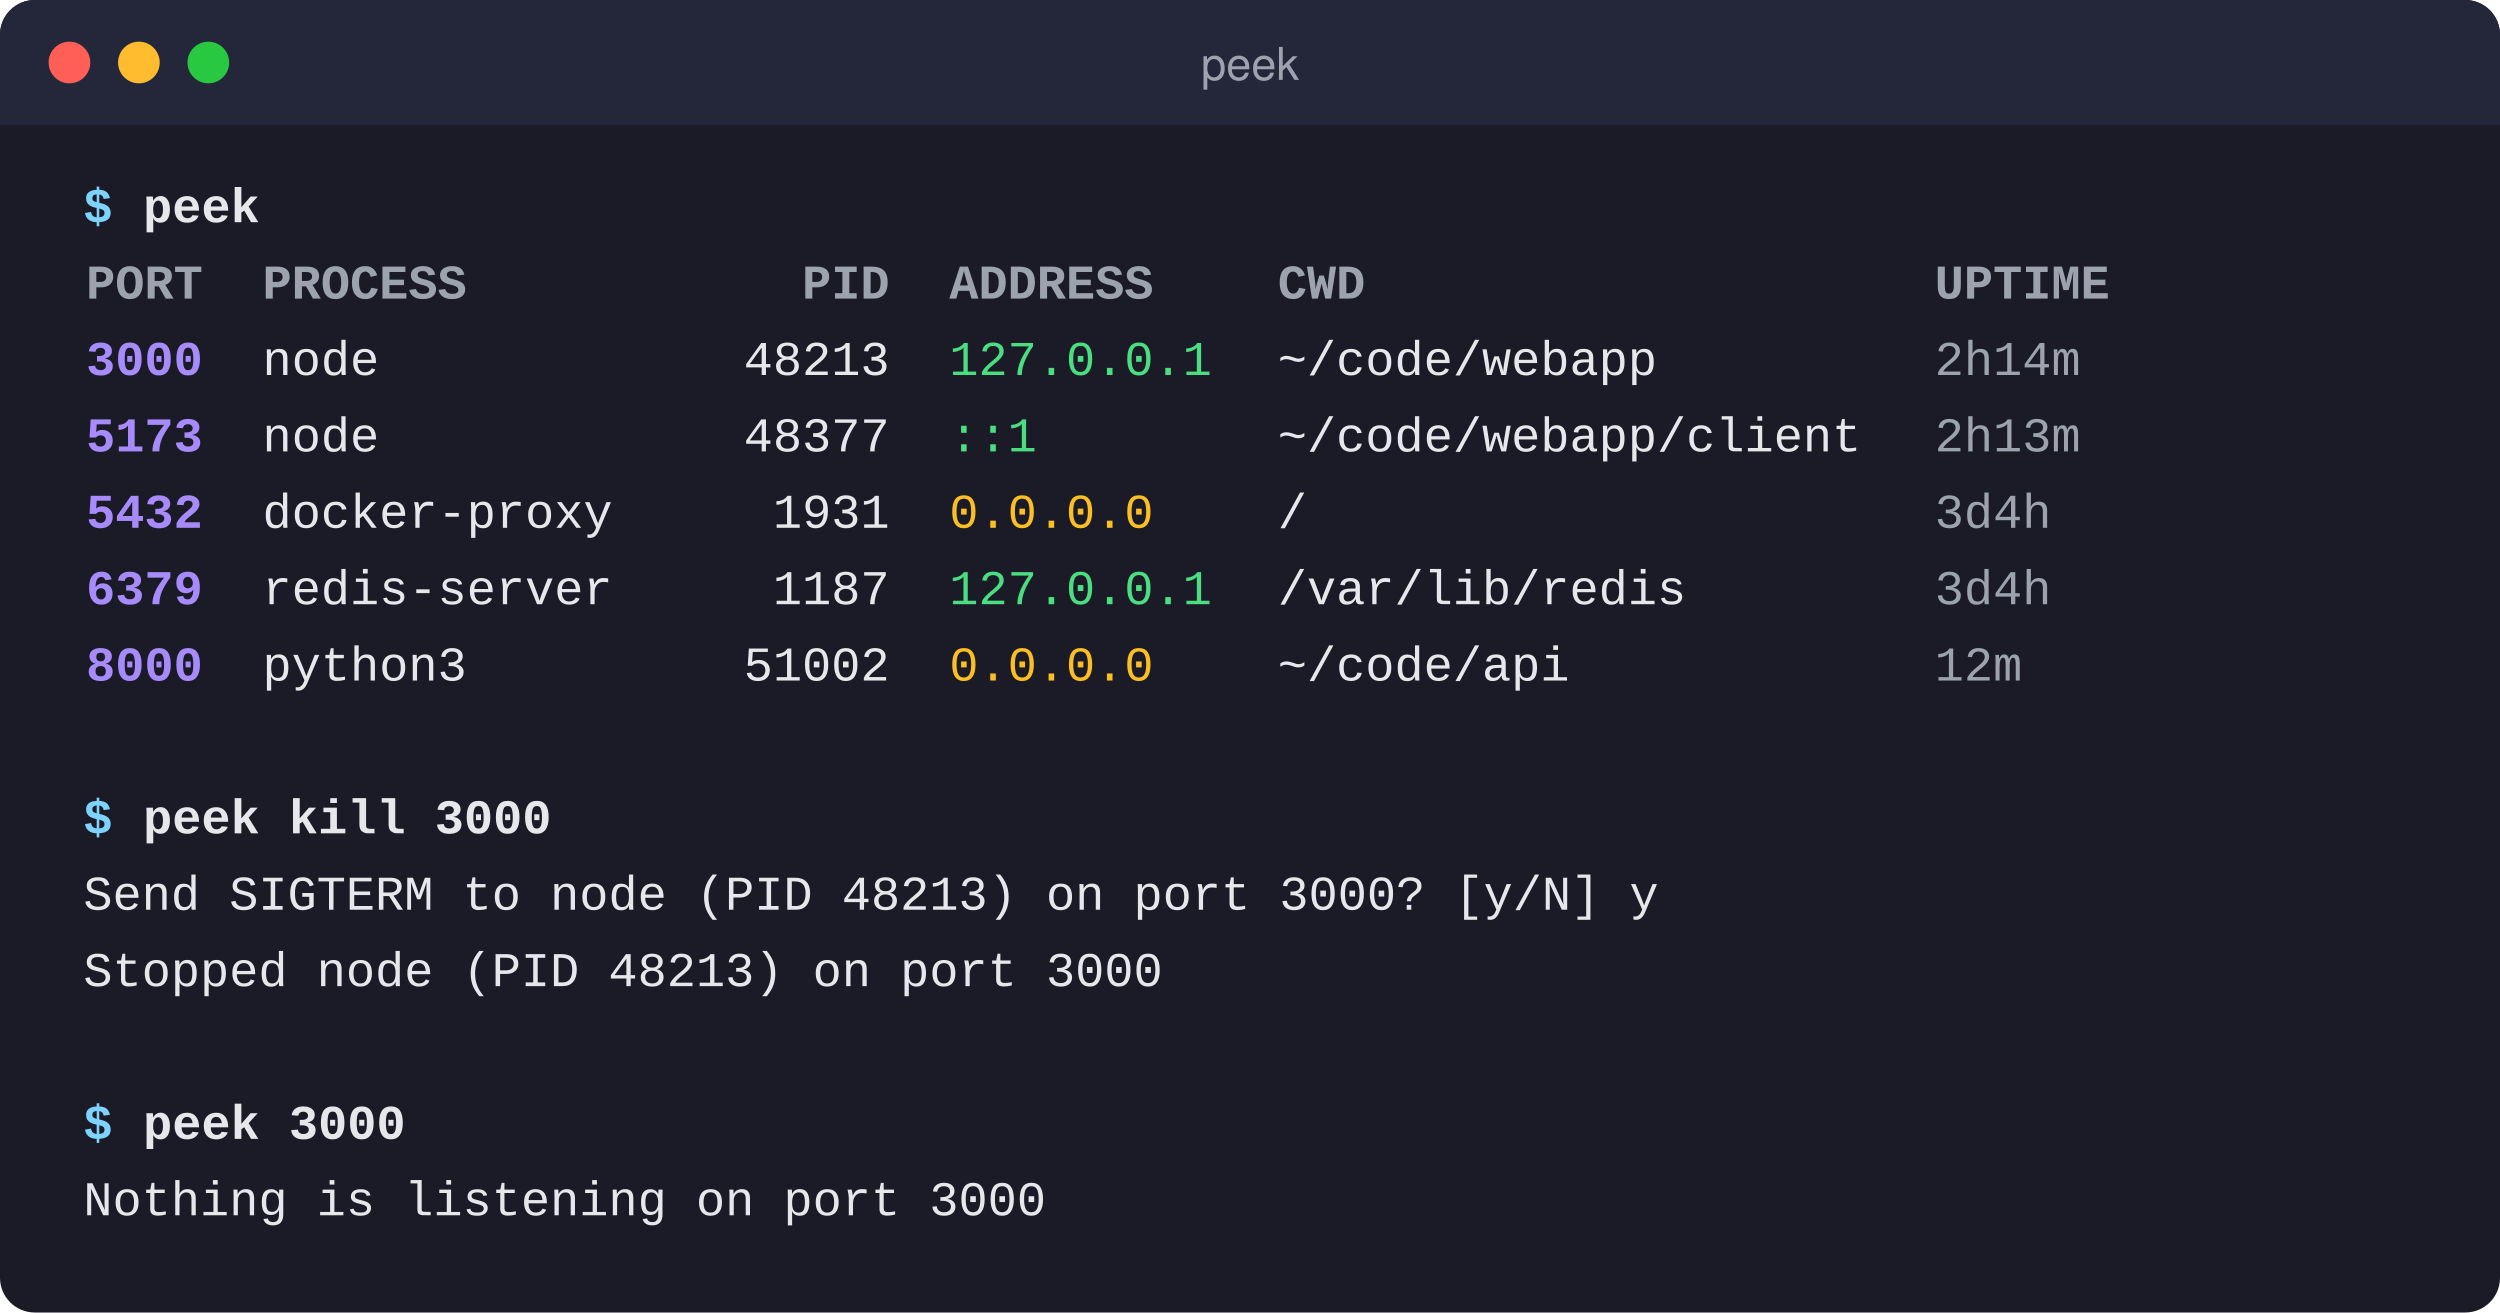
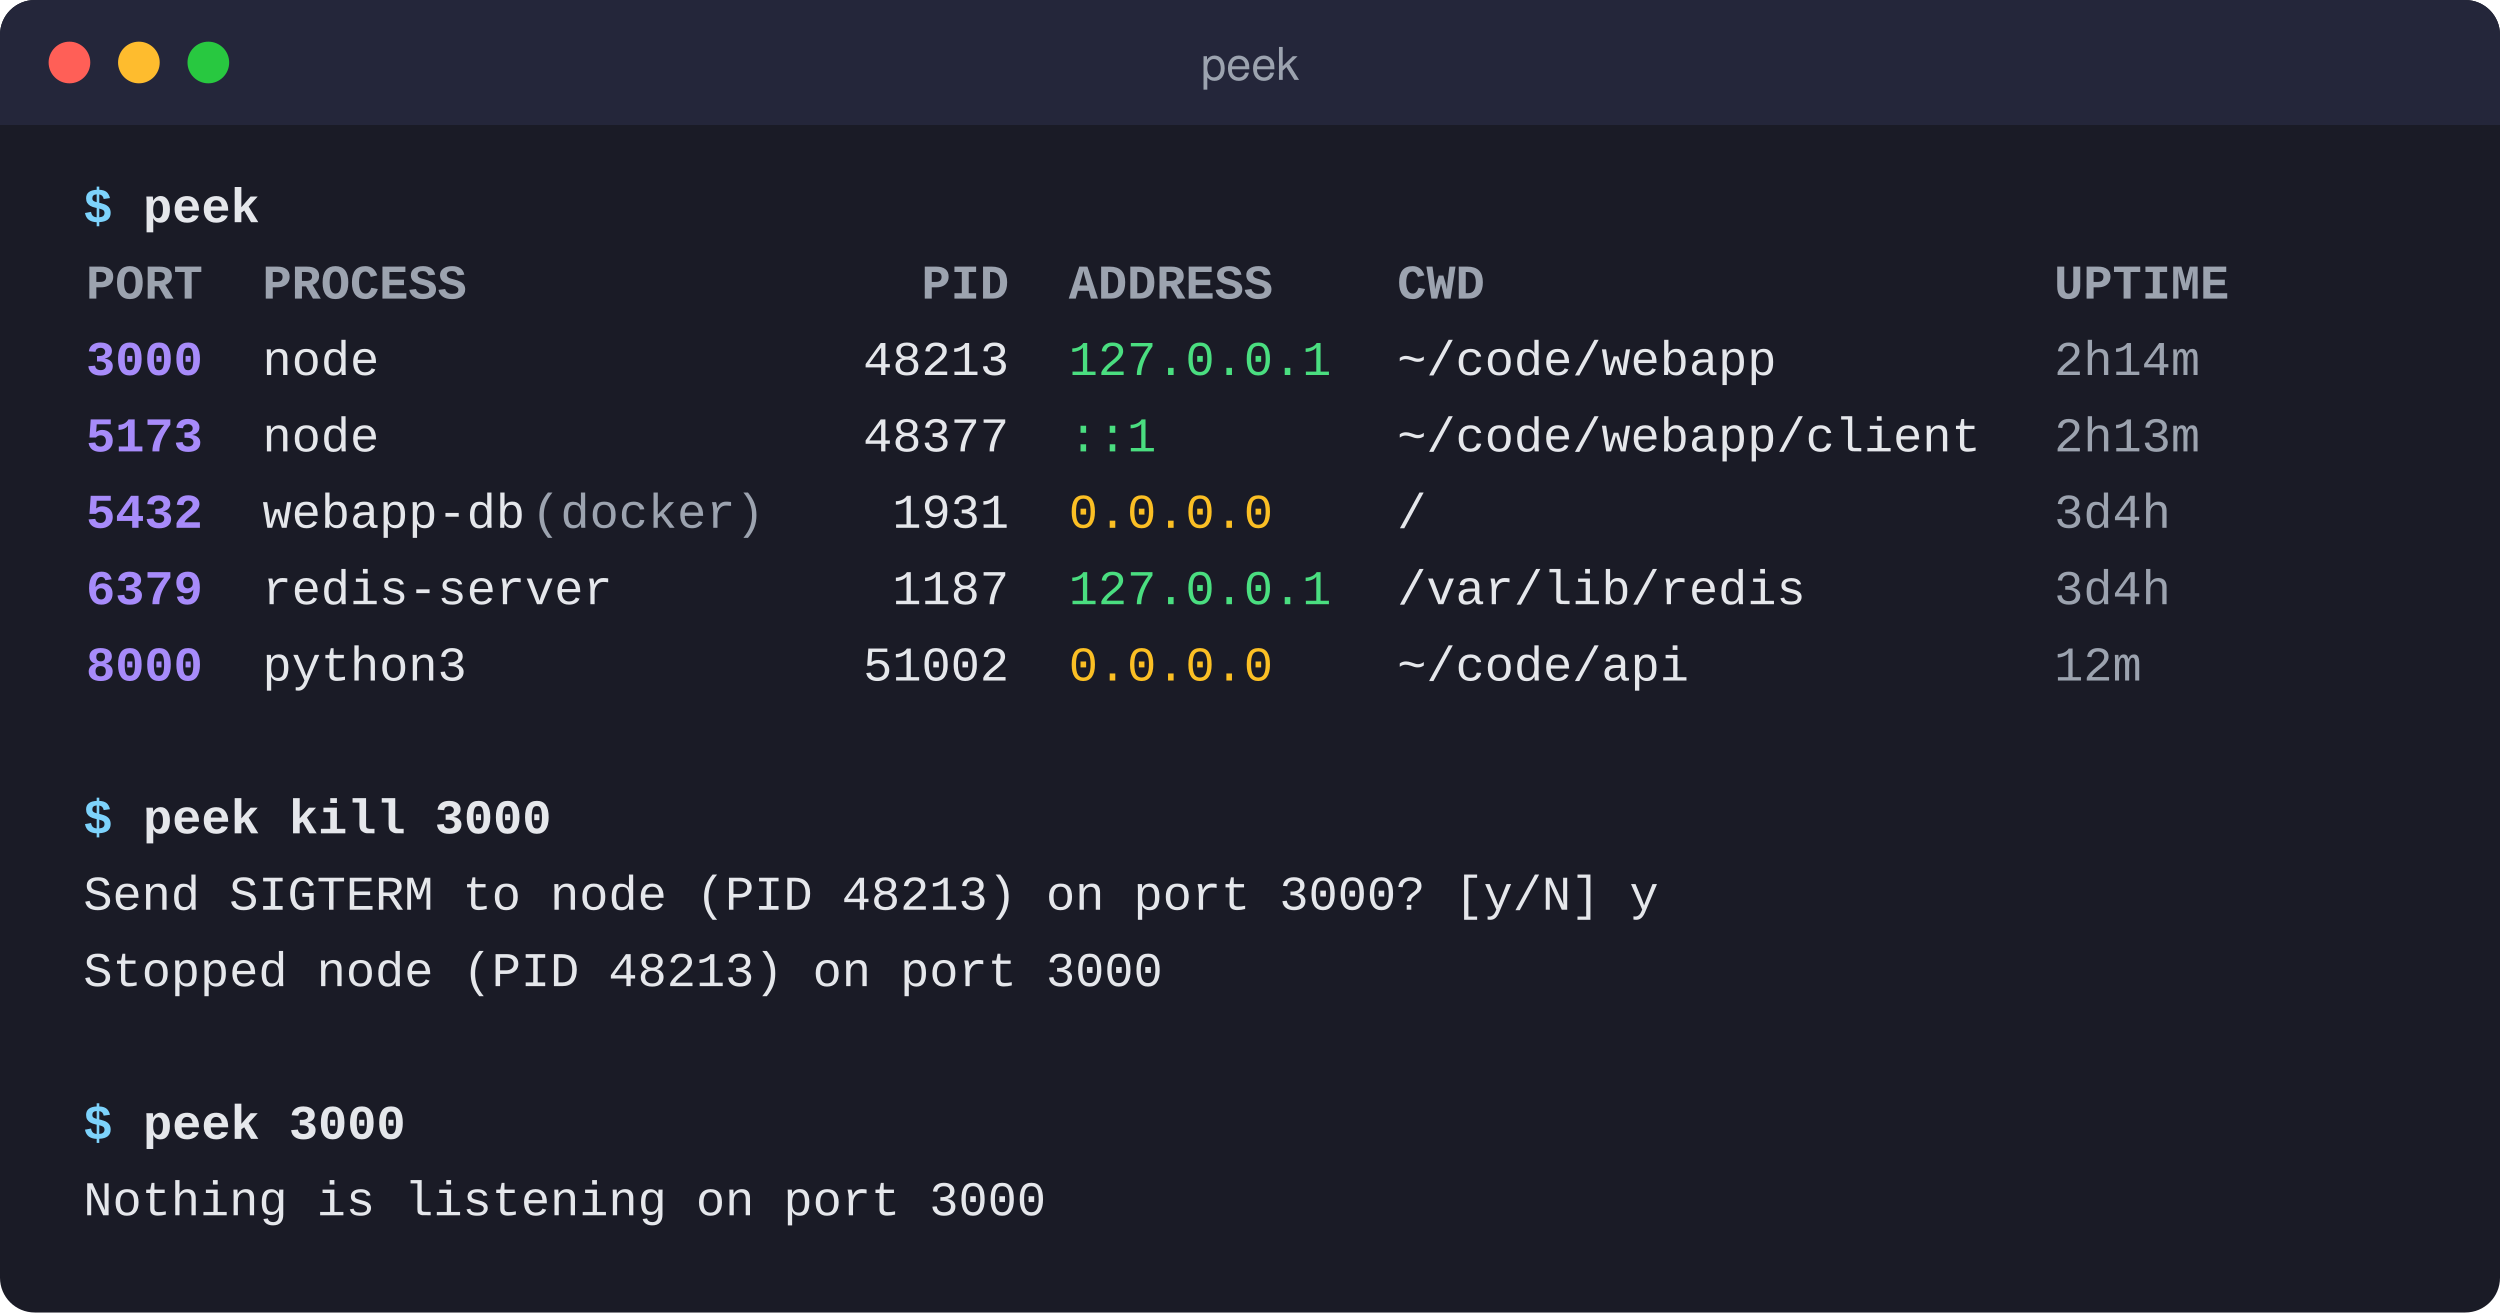
<svg xmlns="http://www.w3.org/2000/svg" width="720" height="378" viewBox="0 0 720 378" role="img" aria-labelledby="title desc">
  <rect width="720" height="378" rx="10" fill="#1A1B26" />
  <rect width="720" height="36" rx="10" fill="#24263A" />
  <rect y="26" width="720" height="10" fill="#24263A" />
  <circle cx="20" cy="18" r="6" fill="#FF5F57" />
  <circle cx="40" cy="18" r="6" fill="#FEBC2E" />
  <circle cx="60" cy="18" r="6" fill="#28C840" />
  <text x="360.0" y="23" fill="#9CA3AF" text-anchor="middle" font-family="-apple-system,BlinkMacSystemFont,'Segoe UI',Helvetica,Arial,sans-serif" font-size="13">peek</text>
  <g font-family="ui-monospace,SFMono-Regular,Menlo,Consolas,'Liberation Mono','DejaVu Sans Mono',monospace" font-size="14">
    <text x="24.0" y="64" fill="#7DD3FC" font-weight="700">$</text>
    <text x="41.2" y="64" fill="#E5E7EB" font-weight="700">peek</text>
    <text x="58.4" y="86" fill="#9CA3AF" font-weight="700" text-anchor="end">PORT</text>
    <text x="75.6" y="86" fill="#9CA3AF" font-weight="700">PROCESS</text>
-     <text x="256.2" y="86" fill="#9CA3AF" font-weight="700" text-anchor="end">PID</text>
-     <text x="273.4" y="86" fill="#9CA3AF" font-weight="700">ADDRESS</text>
-     <text x="368.0" y="86" fill="#9CA3AF" font-weight="700">CWD</text>
-     <text x="557.2" y="86" fill="#9CA3AF" font-weight="700">UPTIME</text>
+     <text x="290.6" y="86" fill="#9CA3AF" font-weight="700" text-anchor="end">PID</text>
+     <text x="307.8" y="86" fill="#9CA3AF" font-weight="700">ADDRESS</text>
+     <text x="402.4" y="86" fill="#9CA3AF" font-weight="700">CWD</text>
+     <text x="591.6" y="86" fill="#9CA3AF" font-weight="700">UPTIME</text>
    <text x="58.4" y="108" fill="#A78BFA" font-weight="700" text-anchor="end">3000</text>
    <text x="75.6" y="108" fill="#E5E7EB">node</text>
-     <text x="256.2" y="108" fill="#E5E7EB" text-anchor="end">48213</text>
-     <text x="273.4" y="108" fill="#4ADE80">127.0.0.1</text>
-     <text x="368.0" y="108" fill="#E5E7EB">~/code/webapp</text>
-     <text x="557.2" y="108" fill="#9CA3AF">2h14m</text>
+     <text x="290.6" y="108" fill="#E5E7EB" text-anchor="end">48213</text>
+     <text x="307.8" y="108" fill="#4ADE80">127.0.0.1</text>
+     <text x="402.4" y="108" fill="#E5E7EB">~/code/webapp</text>
+     <text x="591.6" y="108" fill="#9CA3AF">2h14m</text>
    <text x="58.4" y="130" fill="#A78BFA" font-weight="700" text-anchor="end">5173</text>
    <text x="75.6" y="130" fill="#E5E7EB">node</text>
-     <text x="256.2" y="130" fill="#E5E7EB" text-anchor="end">48377</text>
-     <text x="273.4" y="130" fill="#4ADE80">::1</text>
-     <text x="368.0" y="130" fill="#E5E7EB">~/code/webapp/client</text>
-     <text x="557.2" y="130" fill="#9CA3AF">2h13m</text>
+     <text x="290.6" y="130" fill="#E5E7EB" text-anchor="end">48377</text>
+     <text x="307.8" y="130" fill="#4ADE80">::1</text>
+     <text x="402.4" y="130" fill="#E5E7EB">~/code/webapp/client</text>
+     <text x="591.6" y="130" fill="#9CA3AF">2h13m</text>
    <text x="58.4" y="152" fill="#A78BFA" font-weight="700" text-anchor="end">5432</text>
-     <text x="75.6" y="152" fill="#E5E7EB">docker-proxy</text>
-     <text x="256.2" y="152" fill="#E5E7EB" text-anchor="end">1931</text>
-     <text x="273.4" y="152" fill="#FBBF24">0.0.0.0</text>
-     <text x="368.0" y="152" fill="#E5E7EB">/</text>
-     <text x="557.2" y="152" fill="#9CA3AF">3d4h</text>
+     <text x="75.6" y="152" fill="#E5E7EB">webapp-db</text>
+     <text x="153.0" y="152" fill="#9CA3AF"> (docker)</text>
+     <text x="290.6" y="152" fill="#E5E7EB" text-anchor="end">1931</text>
+     <text x="307.8" y="152" fill="#FBBF24">0.0.0.0</text>
+     <text x="402.4" y="152" fill="#E5E7EB">/</text>
+     <text x="591.6" y="152" fill="#9CA3AF">3d4h</text>
    <text x="58.4" y="174" fill="#A78BFA" font-weight="700" text-anchor="end">6379</text>
    <text x="75.6" y="174" fill="#E5E7EB">redis-server</text>
-     <text x="256.2" y="174" fill="#E5E7EB" text-anchor="end">1187</text>
-     <text x="273.4" y="174" fill="#4ADE80">127.0.0.1</text>
-     <text x="368.0" y="174" fill="#E5E7EB">/var/lib/redis</text>
-     <text x="557.2" y="174" fill="#9CA3AF">3d4h</text>
+     <text x="290.6" y="174" fill="#E5E7EB" text-anchor="end">1187</text>
+     <text x="307.8" y="174" fill="#4ADE80">127.0.0.1</text>
+     <text x="402.4" y="174" fill="#E5E7EB">/var/lib/redis</text>
+     <text x="591.6" y="174" fill="#9CA3AF">3d4h</text>
    <text x="58.4" y="196" fill="#A78BFA" font-weight="700" text-anchor="end">8000</text>
    <text x="75.6" y="196" fill="#E5E7EB">python3</text>
-     <text x="256.2" y="196" fill="#E5E7EB" text-anchor="end">51002</text>
-     <text x="273.4" y="196" fill="#FBBF24">0.0.0.0</text>
-     <text x="368.0" y="196" fill="#E5E7EB">~/code/api</text>
-     <text x="557.2" y="196" fill="#9CA3AF">12m</text>
+     <text x="290.6" y="196" fill="#E5E7EB" text-anchor="end">51002</text>
+     <text x="307.8" y="196" fill="#FBBF24">0.0.0.0</text>
+     <text x="402.4" y="196" fill="#E5E7EB">~/code/api</text>
+     <text x="591.6" y="196" fill="#9CA3AF">12m</text>
    <text x="24.0" y="240" fill="#7DD3FC" font-weight="700">$</text>
    <text x="41.2" y="240" fill="#E5E7EB" font-weight="700">peek kill 3000</text>
    <text x="24.0" y="262" fill="#E5E7EB">Send SIGTERM to node (PID 48213) on port 3000? [y/N] y</text>
    <text x="24.0" y="284" fill="#E5E7EB">Stopped node (PID 48213) on port 3000</text>
    <text x="24.0" y="328" fill="#7DD3FC" font-weight="700">$</text>
    <text x="41.2" y="328" fill="#E5E7EB" font-weight="700">peek 3000</text>
    <text x="24.0" y="350" fill="#E5E7EB">Nothing is listening on port 3000</text>
  </g>
</svg>
